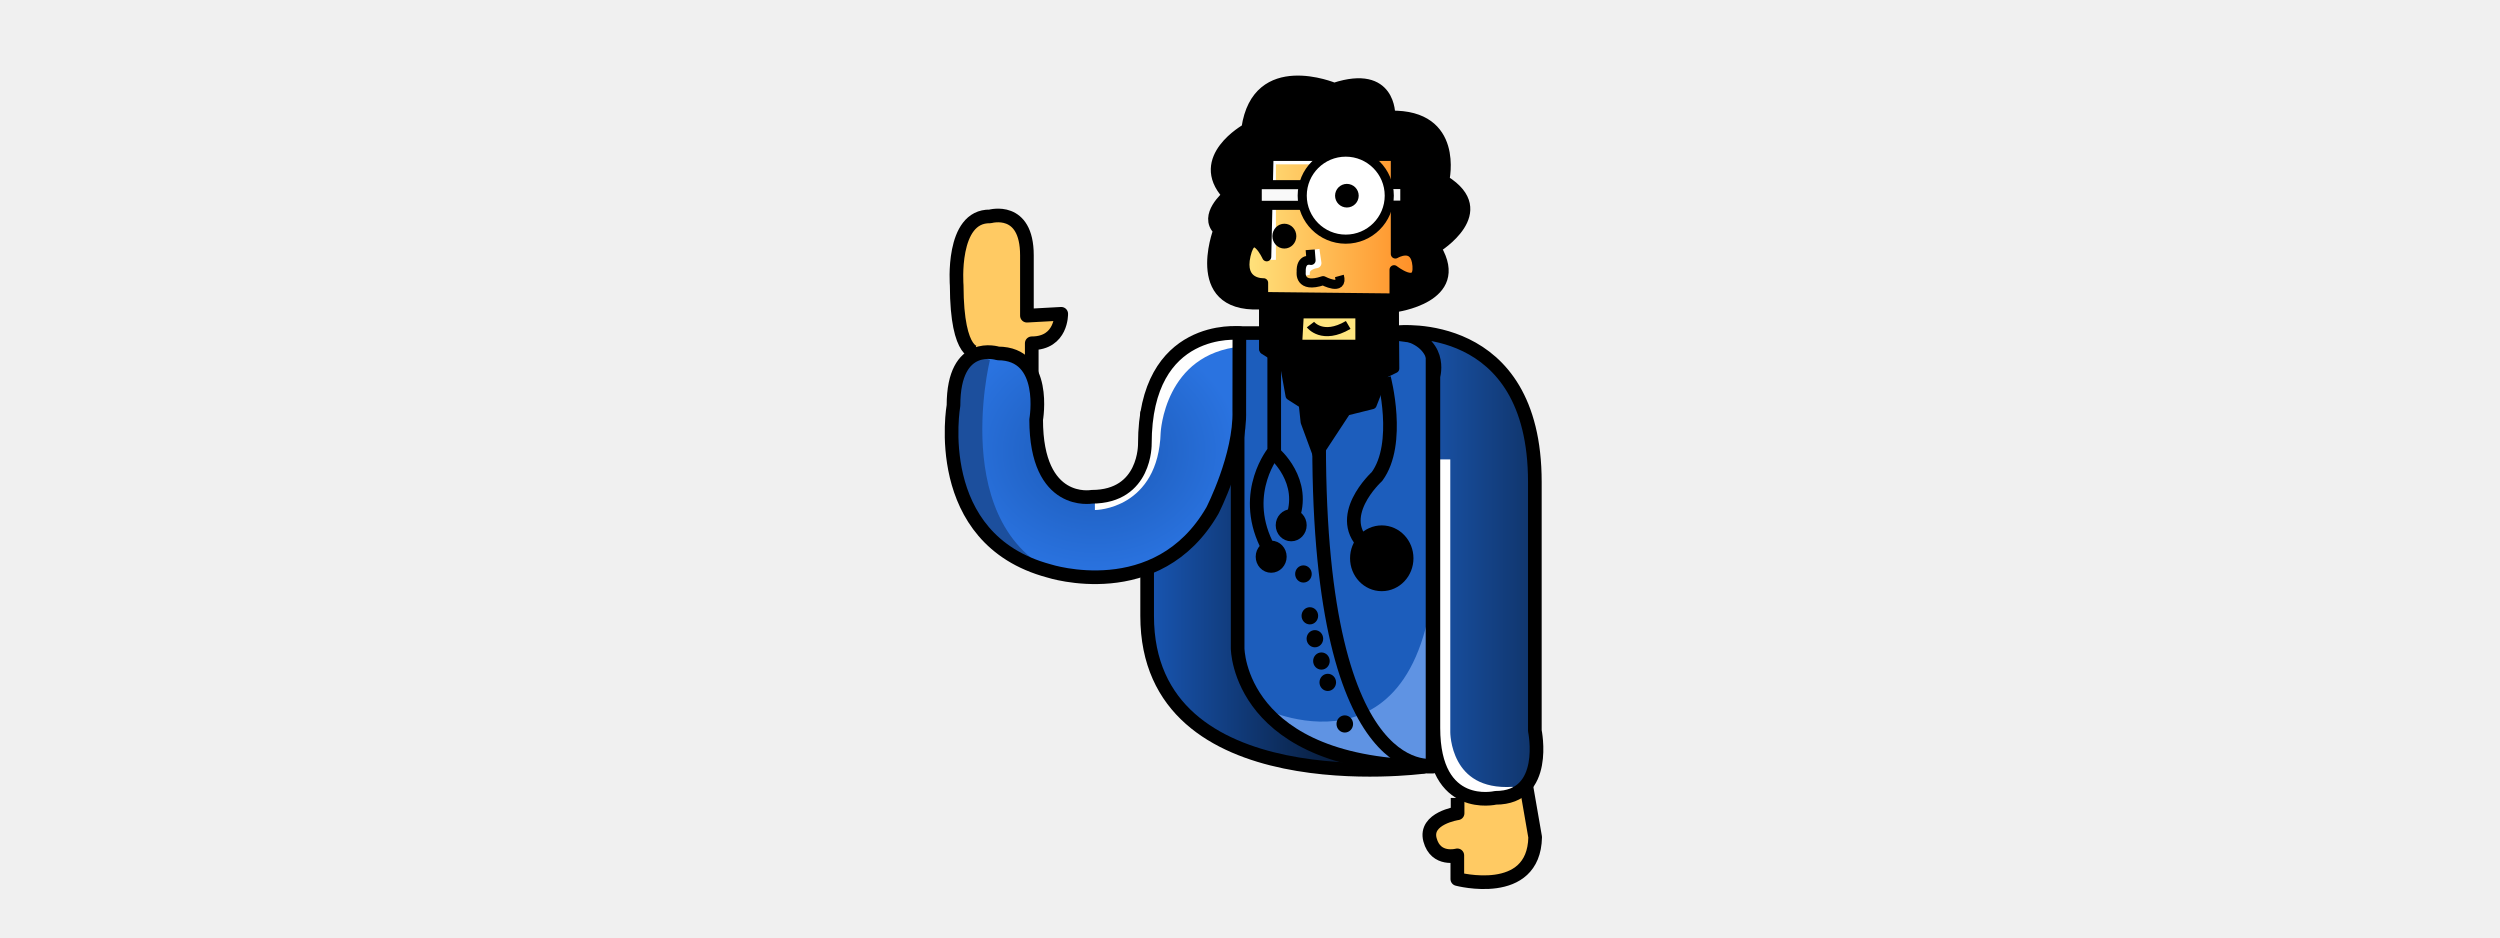
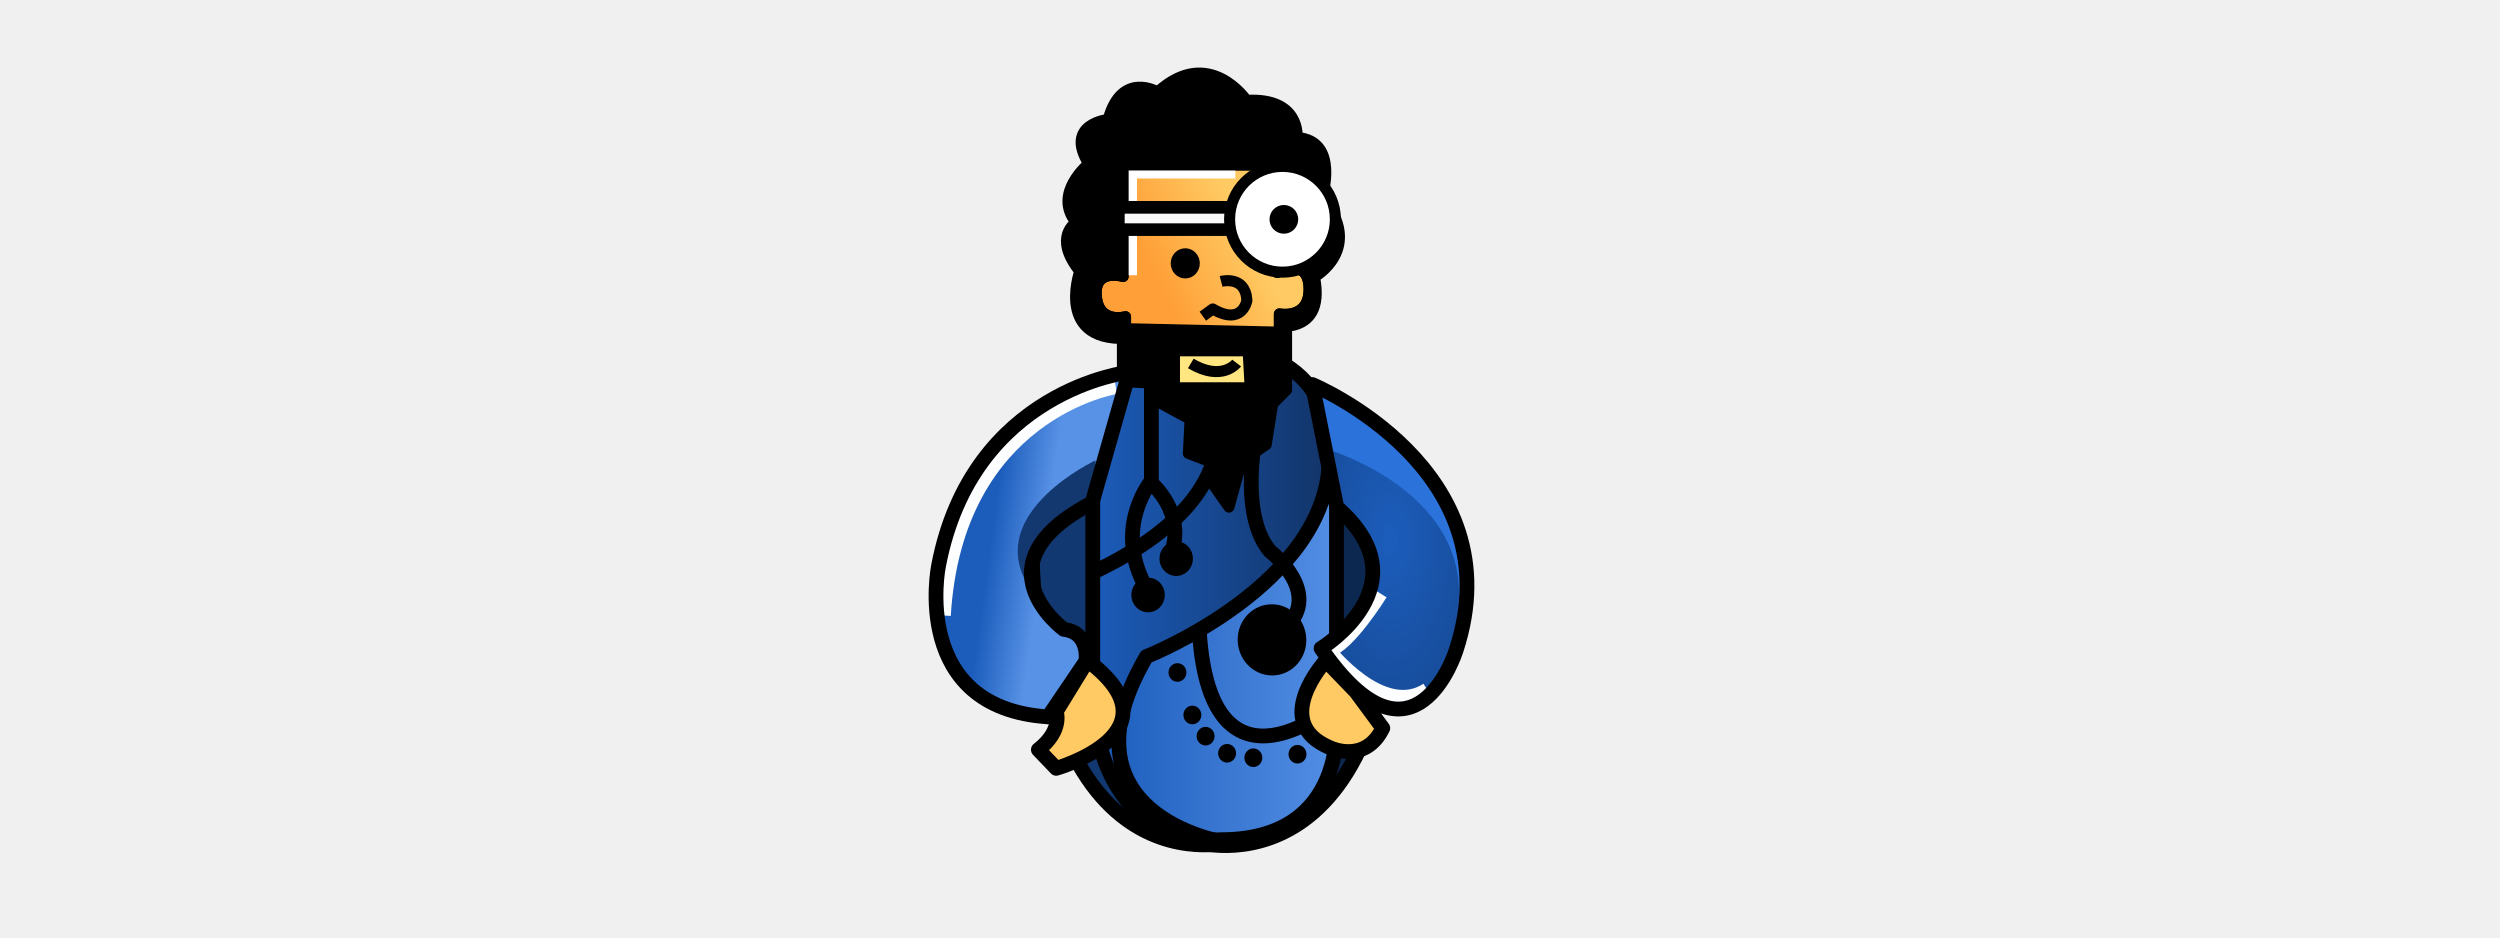
<svg xmlns="http://www.w3.org/2000/svg" xmlns:xlink="http://www.w3.org/1999/xlink" width="800" height="300" viewBox="0 0 211.667 79.375" version="1.1" id="svg1" xml:space="preserve">
  <defs id="defs1">
-     <linearGradient id="linearGradient16">
-       <stop style="stop-color:#1c5dbc;stop-opacity:1;" offset="0" id="stop17" />
-       <stop style="stop-color:#10356c;stop-opacity:1;" offset="1" id="stop18" />
+     <linearGradient xlink:href="#linearGradient41" id="linearGradient42" x1="553.308" y1="199.905" x2="627.496" y2="199.905" gradientUnits="userSpaceOnUse" gradientTransform="matrix(0.2872995,0,0,0.2872995,-61.80137,-1.285797)" />
+     <linearGradient id="linearGradient41">
+       <stop style="stop-color:#1c5dbc;stop-opacity:1;" offset="0" id="stop41" />
+       <stop style="stop-color:#5590e6;stop-opacity:1;" offset="1" id="stop42" />
    </linearGradient>
-     <linearGradient id="linearGradient15">
-       <stop style="stop-color:#1b58b4;stop-opacity:1;" offset="0" id="stop15" />
-       <stop style="stop-color:#2a73e0;stop-opacity:1;" offset="1" id="stop16" />
+     <linearGradient xlink:href="#linearGradient38-7" id="linearGradient40" x1="548.596" y1="181.977" x2="625.294" y2="181.977" gradientUnits="userSpaceOnUse" gradientTransform="matrix(0.2872995,0,0,0.2872995,-61.80137,-1.285797)" />
+     <linearGradient id="linearGradient38-7">
+       <stop style="stop-color:#1c5dbc;stop-opacity:1;" offset="0" id="stop39-5" />
+       <stop style="stop-color:#123366;stop-opacity:1;" offset="1" id="stop40" />
    </linearGradient>
-     <linearGradient id="linearGradient13">
-       <stop style="stop-color:#1958b7;stop-opacity:1;" offset="0" id="stop13" />
-       <stop style="stop-color:#000000;stop-opacity:1;" offset="1" id="stop14" />
+     <linearGradient xlink:href="#linearGradient51" id="linearGradient1-7" gradientUnits="userSpaceOnUse" x1="424.688" y1="71.361" x2="397.03" y2="85.358" gradientTransform="matrix(0.2872995,0,0,0.2872995,-12.71751,-2.439997)" />
+     <linearGradient id="linearGradient51">
+       <stop style="stop-color:#ffca63;stop-opacity:1;" offset="0" id="stop51" />
+       <stop style="stop-color:#ff9f37;stop-opacity:1;" offset="1" id="stop52" />
    </linearGradient>
-     <linearGradient xlink:href="#linearGradient24" id="linearGradient1" gradientUnits="userSpaceOnUse" x1="90.329" y1="25.313" x2="108.209" y2="25.313" gradientTransform="matrix(0.8585485,0,0,0.8585485,27.44187,-0.515892)" />
-     <linearGradient id="linearGradient24">
-       <stop style="stop-color:#ffe680;stop-opacity:1;" offset="0" id="stop24" />
-       <stop style="stop-color:#ff8c23;stop-opacity:1;" offset="1" id="stop25" />
+     <linearGradient xlink:href="#linearGradient31-3" id="linearGradient32" x1="519.713" y1="166.585" x2="535.961" y2="168.85" gradientUnits="userSpaceOnUse" gradientTransform="matrix(0.2872995,0,0,0.2872995,-61.80137,-1.285797)" />
+     <linearGradient id="linearGradient31-3">
+       <stop style="stop-color:#1c5dbc;stop-opacity:1;" offset="0" id="stop31-5" />
+       <stop style="stop-color:#5892e6;stop-opacity:1;" offset="1" id="stop32" />
    </linearGradient>
-     <linearGradient xlink:href="#linearGradient13" id="linearGradient14" x1="180.789" y1="192.846" x2="276.206" y2="192.846" gradientUnits="userSpaceOnUse" gradientTransform="matrix(0.2568449,0,0,0.2568449,50.11305,-1.925378)" />
-     <radialGradient xlink:href="#linearGradient15" id="radialGradient16" cx="166.154" cy="156.23" fx="166.154" fy="156.23" r="47.438" gradientTransform="matrix(0.2568449,0,0,0.2180772,50.11305,4.131302)" gradientUnits="userSpaceOnUse" />
-     <linearGradient xlink:href="#linearGradient16" id="linearGradient18" x1="264.05" y1="194.294" x2="309.969" y2="194.294" gradientUnits="userSpaceOnUse" gradientTransform="matrix(0.2568449,0,0,0.2568449,50.11305,-1.925378)" />
+     <radialGradient xlink:href="#linearGradient33" id="radialGradient34" cx="640.977" cy="167.182" fx="640.977" fy="167.182" r="25.797" gradientTransform="matrix(0.2872995,0,0,0.5753261,-61.63339,-49.92023)" gradientUnits="userSpaceOnUse" />
+     <linearGradient id="linearGradient33">
+       <stop style="stop-color:#1c5dbc;stop-opacity:1;" offset="0" id="stop33" />
+       <stop style="stop-color:#174d9b;stop-opacity:1;" offset="1" id="stop34" />
+     </linearGradient>
  </defs>
  <g id="layer1">
-     <path style="fill:url(#linearGradient14);stroke:#000000;stroke-width:1.156;stroke-linejoin:round;stroke-opacity:1" d="m 120.477,64.933 c 0,0 -23.352,3.108 -23.352,-12.783 V 35.028 l 8.653,-4.996 z" id="path7" />
-     <path style="fill:#1c5dbc;fill-opacity:1;stroke:none;stroke-width:1.156;stroke-linejoin:round;stroke-opacity:1" d="m 117.827,28.156 h -12.945 v 26.686 c 0,0 0.025,10.025 16.502,10.025 V 28.632 Z" id="path3" />
-     <path style="fill:#5f93e3;fill-opacity:1;stroke:none;stroke-width:1.156;stroke-linejoin:round;stroke-opacity:1" d="m 107.093,60.044 c 0,0 14.646,7.027 14.49,-15.204 l -0.364,20.04 c 0,0 -9.886,0.688 -14.126,-4.837 z" id="path22" />
-     <path style="fill:#000000;stroke:#000000;stroke-width:0.771;stroke-linejoin:round" d="m 118.083,26.058 c 0,0 6.107,-0.764 3.57,-5.046 0,0 5.026,-3.069 0.677,-5.773 0,0 1.277,-5.597 -4.586,-5.486 0,0 0.122,-3.966 -4.779,-2.36 0,0 -6.573,-2.758 -7.474,3.472 0,0 -4.501,2.492 -1.641,5.66 0,0 -2.03,1.699 -0.753,2.999 0,0 -2.645,6.961 4.167,6.247" id="path12-9" />
-     <path style="fill:url(#linearGradient1);stroke:none;stroke-width:0.771;stroke-linejoin:round" d="m 107.419,13.062 h 10.7 v 8.266 c 0,0 1.672,-1.006 1.832,0.994 0.16,2 -1.942,0.339 -1.942,0.339 v 6.711 h -11.047 v -5.607 c 0,0 -2.054,0.114 -1.482,-2.332 0.572,-2.446 1.747,0.132 1.747,0.132 z" id="path9-1" />
-     <path style="fill:none;fill-opacity:1;stroke:#ffffff;stroke-width:0.859;stroke-linejoin:round;stroke-dasharray:none;stroke-opacity:1" d="m 107.597,22.004 v -8.521 h 5.761" id="path31-2" />
-     <path style="fill:none;stroke:#000000;stroke-width:0.771;stroke-linejoin:round" d="m 107.441,13.238 h 10.7 v 8.266 c 0,0 1.672,-1.006 1.832,0.994 0.16,2 -1.942,0.339 -1.942,0.339 v 6.711 H 106.984 v -5.607 c 0,0 -2.054,0.114 -1.482,-2.332 0.572,-2.446 1.747,0.132 1.747,0.132 z" id="path9-0-7" />
-     <path style="fill:none;fill-opacity:1;stroke:#000000;stroke-width:1.156;stroke-linejoin:round;stroke-opacity:1" d="m 117.732,28.2 h -12.945 v 26.686 c 0,0 0.025,10.025 16.502,10.025 V 28.676 Z" id="path3-6" />
-     <path style="fill:#000000;stroke:#000000;stroke-width:0.771;stroke-linejoin:round" d="m 118.046,25.231 -11.018,-0.122 v 4.523 l 1.695,1.062 0.504,2.804 1.116,0.713 0.162,1.52 1.034,2.801 2.45,-3.728 2.189,-0.546 1.029,-2.625 0.882,-0.43 z" id="path10-0" />
-     <path style="fill:#ffe680;stroke:#000000;stroke-width:0.771;stroke-linejoin:round" d="m 110.007,26.57 h 5.133 v 2.577 h -5.278 z" id="path11-9-8" />
-     <path style="fill:none;fill-opacity:1;stroke:#ffffff;stroke-width:0.859;stroke-linejoin:round;stroke-dasharray:none;stroke-opacity:1" d="m 111.285,21.135 0.167,1.143 c 0,0 -1.163,0.133 -0.967,1.07" id="path32-3" />
-     <path style="fill:none;stroke:#000000;stroke-width:0.771;stroke-linejoin:round" d="m 110.931,21.15 0.072,0.897 c 0,0 -0.887,-0.24 -0.835,0.989 0,0 -0.207,1.428 1.858,0.727 0,0 1.741,0.921 1.376,-0.398" id="path13-6" />
-     <ellipse style="fill:#000000;stroke:#000000;stroke-width:0.771;stroke-linejoin:round" id="path15-6-9" cx="108.743" cy="19.993" rx="0.628" ry="0.666" />
-     <rect style="fill:#f9f9f9;stroke:#000000;stroke-width:0.771;stroke-linejoin:round" id="rect17-1" width="5.218" height="1.748" x="106.445" y="15.636" ry="0.272" />
-     <rect style="fill:#f9f9f9;stroke:#000000;stroke-width:0.771;stroke-linejoin:round" id="rect17-1-5" width="5.218" height="1.748" x="113.725" y="15.621" ry="0.272" />
-     <circle style="fill:#ffffff;stroke:#000000;stroke-width:0.771;stroke-linejoin:round" id="path16-2" cx="113.94" cy="16.564" r="3.685" />
-     <circle style="fill:#000000;stroke:#000000;stroke-width:0.771;stroke-linejoin:round" id="path17-6" cx="114.036" cy="16.569" r="0.615" />
-     <path style="fill:#ffe680;stroke:#000000;stroke-width:0.771;stroke-linejoin:round;stroke-dasharray:none" d="m 110.954,27.483 c 0,0 1.004,1.322 3.195,0.028" id="path19-8" />
-     <ellipse style="fill:#000000;stroke:#000000;stroke-width:0.534;stroke-linejoin:round" id="path15-6-2-8" cx="110.358" cy="48.596" rx="0.435" ry="0.461" />
-     <ellipse style="fill:#000000;stroke:#000000;stroke-width:0.534;stroke-linejoin:round" id="path15-6-2-8-3" cx="110.901" cy="52.138" rx="0.435" ry="0.461" />
-     <ellipse style="fill:#000000;stroke:#000000;stroke-width:0.534;stroke-linejoin:round" id="path15-6-2-8-3-6" cx="111.327" cy="54.078" rx="0.435" ry="0.461" />
-     <ellipse style="fill:#000000;stroke:#000000;stroke-width:0.534;stroke-linejoin:round" id="path15-6-2-8-3-6-6" cx="111.881" cy="55.968" rx="0.435" ry="0.461" />
-     <ellipse style="fill:#000000;stroke:#000000;stroke-width:0.534;stroke-linejoin:round" id="path15-6-2-8-3-6-6-4" cx="112.418" cy="57.775" rx="0.435" ry="0.461" />
-     <ellipse style="fill:#000000;stroke:#000000;stroke-width:0.534;stroke-linejoin:round" id="path15-6-2-8-3-6-6-4-6" cx="113.859" cy="61.295" rx="0.435" ry="0.461" />
-     <ellipse style="fill:#000000;stroke:#000000;stroke-width:0.997;stroke-linejoin:round" id="path15-6-2-3-2-5-4" cx="107.626" cy="47.135" rx="0.812" ry="0.861" />
-     <ellipse style="fill:#000000;stroke:#000000;stroke-width:0.997;stroke-linejoin:round" id="path15-6-2-3-2-5-4-4" cx="109.321" cy="44.47" rx="0.812" ry="0.861" />
-     <path style="fill:#ffca63;fill-opacity:1;stroke:#000000;stroke-width:1.156;stroke-linejoin:round;stroke-opacity:1" d="m 123.409,67.557 v 1.3 c 0,0 -2.825,0.418 -2.335,2.246 0.49,1.829 2.312,1.315 2.312,1.315 v 2.009 c 0,0 6.484,1.715 6.591,-3.544 l -0.829,-4.781" id="path9" />
-     <path style="fill:url(#linearGradient18);stroke:none;stroke-width:1.156;stroke-linejoin:round;stroke-opacity:1" d="m 117.933,28.244 c 0,0 11.653,-1.297 11.653,12.674 v 21.065 c 0,0 1.188,5.677 -3.325,5.677 0,0 -5.266,1.256 -5.266,-5.921 V 31.967 c 0,0 0.929,-3.068 -3.062,-3.724 z" id="path2" />
-     <path style="fill:#ffca63;fill-opacity:1;stroke:#000000;stroke-width:1.156;stroke-linejoin:round;stroke-opacity:1" d="m 82.77,29.854 c 0,0 -1.753,0.452 -1.77,-5.687 0,0 -0.486,-5.915 2.834,-5.844 0,0 3.112,-0.895 3.112,3.292 v 5.113 l 2.905,-0.16 c 0,0 0.065,2.496 -2.496,2.496 v 2.858" id="path8" />
-     <path style="fill:url(#radialGradient16);stroke:none;stroke-width:1.156;stroke-linejoin:round;stroke-opacity:1" d="m 104.973,27.874 c 0,0 -8.003,-0.85 -8.003,9.368 0,0 0.102,4.49 -4.49,4.49 0,0 -4.712,0.865 -4.712,-6.535 0,0 0.992,-5.601 -3.234,-5.601 0,0 -3.766,-1.228 -3.766,4.406 0,0 -2.014,11.303 8.088,14.009 0,0 9.164,2.977 13.834,-5.11 0,0 2.381,-4.633 2.275,-8.462 z" id="path6" />
-     <path style="fill:none;fill-opacity:1;stroke:#000000;stroke-width:1.156;stroke-linejoin:round;stroke-opacity:1" d="m 121.625,64.787 c 0,0 -9.94,2.467 -9.94,-27.158" id="path10" />
-     <path style="fill:none;fill-opacity:1;stroke:#fefefe;stroke-width:1.156;stroke-linejoin:round;stroke-opacity:1" d="m 92.7,42.605 c 0,0 4.807,-0.025 4.992,-5.995 0,0 0.31,-7.178 7.364,-7.85" id="path11" />
-     <path style="fill:#1c4f9d;fill-opacity:1;stroke:none;stroke-width:1.156;stroke-linejoin:round;stroke-opacity:1" d="m 83.811,30.487 c 0,0 -3.866,15.611 7.38,18.706 0,0 -14.724,-2.203 -9.882,-17.585 l 1.261,-1.636 z" id="path21" />
-     <path style="fill:none;fill-opacity:1;stroke:#000000;stroke-width:1.156;stroke-linejoin:round;stroke-opacity:1" d="m 104.934,28.202 c 0,0 -8.003,-0.85 -8.003,9.368 0,0 0.102,4.49 -4.49,4.49 0,0 -4.712,0.865 -4.712,-6.535 0,0 0.992,-5.601 -3.234,-5.601 0,0 -3.766,-1.228 -3.766,4.406 0,0 -2.014,11.303 8.088,14.009 0,0 9.164,2.977 13.834,-5.11 0,0 2.381,-4.633 2.275,-8.462 z" id="path6-1" />
-     <path style="fill:none;fill-opacity:1;stroke:#ffffff;stroke-width:1.156;stroke-linejoin:round;stroke-opacity:1" d="m 122.213,38.898 v 23.098 c 0,0 -0.038,5.577 5.91,5.199" id="path12" />
-     <path style="fill:none;fill-opacity:1;stroke:#000000;stroke-width:1.156;stroke-linejoin:round;stroke-opacity:1" d="m 118.298,28.131 c 0,0 11.653,-1.297 11.653,12.674 V 61.871 c 0,0 1.188,5.677 -3.325,5.677 0,0 -5.266,1.256 -5.266,-5.921 V 31.855 c 0,0 0.929,-3.068 -3.062,-3.724 z" id="path2-1" />
-     <path style="fill:none;fill-opacity:1;stroke:#000000;stroke-width:1.156;stroke-linejoin:round;stroke-opacity:1" d="m 107.884,28.928 v 9.278 c 0,0 -2.826,3.39 -0.674,7.85" id="path18" />
-     <path style="fill:none;fill-opacity:1;stroke:#000000;stroke-width:1.156;stroke-linejoin:round;stroke-opacity:1" d="m 107.853,38.349 c 0,0 2.854,2.377 1.516,5.694" id="path19" />
-     <path style="fill:none;fill-opacity:1;stroke:#000000;stroke-width:1.156;stroke-linejoin:round;stroke-opacity:1" d="m 117.184,32.005 c 0,0 1.464,5.534 -0.601,8.343 0,0 -3.828,3.488 -0.785,6.001" id="path20" />
-     <ellipse style="fill:#000000;stroke:#000000;stroke-width:2.042;stroke-linejoin:round" id="path15-6-2-3-2-5-6-3" cx="116.989" cy="47.268" rx="1.663" ry="1.764" />
+     <g id="g2" transform="matrix(0.9672987,0,0,0.9672987,-0.7876001,0.9798511)">
+       <path style="fill:#113871;fill-opacity:1;stroke:#000000;stroke-width:1.293;stroke-linejoin:round;stroke-opacity:1" d="m 108.502,72.698 c 0,0 -19.799,5.462 -17.171,-35.238 l 9.262,-0.58 z" id="path31-2" />
+       <path style="fill:#0c2850;fill-opacity:1;stroke:#000000;stroke-width:1.293;stroke-linejoin:round;stroke-opacity:1" d="m 105.828,72.759 c 0,0 19.799,5.462 17.171,-35.238 l -9.262,-0.58 z" id="path31-6" />
+       <path style="fill:url(#linearGradient42);stroke:#000000;stroke-width:1.293;stroke-linejoin:round;stroke-opacity:1" d="M 117.795,39.793 V 61.753 c 0,0 1.184,10.732 -10.11,10.732 0,0 -10.913,1.107 -9.796,-14.573 z" id="path24-9" />
+       <path style="fill:url(#linearGradient40);stroke:#000000;stroke-width:1.293;stroke-linejoin:round;stroke-opacity:1" d="m 106.609,29.366 c 0,0 -10.147,-1.246 -10.147,9.584 v 20.263 c 0,0 -0.615,13.459 11.366,13.459 0,0 -14.74,-2.394 -6.67,-16.215 0,0 16.006,-6.324 16.006,-17.415 0,0 1.192,-9.675 -10.556,-9.675 z" id="path23-1" />
+       <path style="fill:#000000;stroke:#000000;stroke-width:0.969;stroke-linejoin:round;stroke-dasharray:none" d="m 111.421,27.371 c 0,0 5.584,1.574 4.447,-4.143 0,0 4.435,-2.444 0.674,-7.018 0,0 1.548,-4.923 -2.196,-5.186 0,0 0.366,-3.531 -4.422,-3.252 0,0 -3.28,-4.84 -7.779,-0.736 0,0 -3.166,-1.901 -4.333,2.405 0,0 -3.877,0.382 -1.704,3.882 0,0 -3.202,2.592 -1.099,5.138 0,0 -2.103,1.235 0.315,4.271 0,0 -2.485,7.03 5.53,5.714" id="path26-0" />
+       <path style="fill:url(#linearGradient1-7);fill-opacity:1;stroke:#000000;stroke-width:0.969;stroke-linejoin:round;stroke-dasharray:none" d="M 112.589,13.421 H 99.118 v 9.768 c 0,0 -2.552,-0.765 -2.348,1.71 0.204,2.475 2.56,1.81 2.56,1.81 v 3.404 h 13.469 v -3.647 c 0,0 2.675,0.519 2.598,-2.275 -0.076,-2.794 -2.787,-1.355 -2.787,-1.355 z" id="path1-6-2" />
+       <path style="fill:none;fill-opacity:1;stroke:#ffffff;stroke-width:1.293;stroke-linejoin:round;stroke-dasharray:none;stroke-opacity:1" d="m 99.688,23.078 v -9.116 h 9.253" id="path62-8" />
+       <path style="fill:none;fill-opacity:1;stroke:#000000;stroke-width:1.293;stroke-linejoin:round;stroke-opacity:1" d="m 105.361,30.737 c 0,0 8.529,10.224 -9.079,18.443" id="path30" />
+       <path style="fill:none;fill-opacity:1;stroke:#000000;stroke-width:0.969;stroke-linejoin:round;stroke-dasharray:none" d="M 112.59,13.421 H 99.118 v 9.768 c 0,0 -2.552,-0.765 -2.348,1.71 0.204,2.475 2.56,1.81 2.56,1.81 v 3.404 h 13.469 v -3.647 c 0,0 2.675,0.519 2.599,-2.275 -0.076,-2.794 -2.787,-1.355 -2.787,-1.355 z" id="path1-8-9" />
+       <ellipse style="fill:#000000;stroke:#000000;stroke-width:0.969;stroke-linejoin:round" id="path15-6-26" cx="104.559" cy="22.039" rx="0.789" ry="0.837" />
+       <rect style="fill:#f9f9f9;stroke:#000000;stroke-width:1.108;stroke-linejoin:round;stroke-dasharray:none" id="rect17-6-9" width="11.908" height="1.95" x="98.701" y="17.137" ry="0.303" />
+       <circle style="fill:#ffffff;stroke:#000000;stroke-width:0.969;stroke-linejoin:round" id="path16-9-6" cx="113.069" cy="18.18" r="4.63" />
+       <circle style="fill:#000000;stroke:#000000;stroke-width:0.969;stroke-linejoin:round" id="path17-3-4" cx="113.19" cy="18.186" r="0.772" />
+       <path style="fill:none;stroke:#000000;stroke-width:0.969;stroke-linejoin:round;stroke-dasharray:none" d="m 107.695,23.619 c 0,0 2.146,-0.576 2.258,1.674 0,0 -0.39,2.26 -2.986,0.738 l -0.871,0.633" id="path46-5" />
+       <path style="fill:#000000;stroke:#000000;stroke-width:0.969;stroke-linejoin:round;stroke-dasharray:none" d="m 99.058,27.752 v 4.625 l 2.703,0.152 0.152,1.496 3.071,1.661 -0.152,2.987 2.066,0.797 v 1.792 l 1.486,2.11 1.108,-4.003 2.151,-1.464 0.566,-3.564 1.217,-1.229 v -5.039 z" id="path5-0" />
+       <path style="fill:#ffe680;stroke:#000000;stroke-width:0.969;stroke-linejoin:round" d="m 110.062,29.691 h -6.45 v 3.237 h 6.632 z" id="path11-9-4" />
+       <path style="fill:#ffe680;stroke:#000000;stroke-width:0.969;stroke-linejoin:round;stroke-dasharray:none" d="m 109.059,30.765 c 0,0 -1.261,1.661 -4.015,0.035" id="path19-2-8" />
+       <path style="fill:url(#linearGradient32);fill-opacity:1;stroke:none;stroke-width:1.293;stroke-linejoin:round;stroke-opacity:1" d="m 99.604,31.804 c 0,0 -13.751,1.51 -16.692,16.957 0,0 -2.538,12.454 9.596,13.217 l 3.304,-4.879 c 0,0 0.378,-2.51 -1.93,-2.779 0,0 -7.827,-5.715 2.474,-11.082 z" id="path25-7" />
+       <path style="fill:#ffca63;fill-opacity:1;stroke:#000000;stroke-width:1.293;stroke-linejoin:round;stroke-opacity:1" d="m 93.261,61.266 c 0,0 0.627,1.625 -1.56,3.342 l 1.565,1.632 c 0,0 11.082,-3.157 2.735,-9.437 z" id="path26" />
+       <path style="fill:url(#radialGradient34);fill-opacity:1;stroke:none;stroke-width:1.293;stroke-linejoin:round;stroke-opacity:1" d="m 115.754,32.069 c 0,0 17.801,7.411 12.581,23.275 0,0 -3.628,11.658 -11.815,-0.187 0,0 9.195,-5.578 1.374,-12.363 z" id="path27" />
+       <path style="fill:none;fill-opacity:1;stroke:#000000;stroke-width:1.293;stroke-linejoin:round;stroke-opacity:1" d="m 117.919,60.49 c 0,0 -11.118,9.668 -12.128,-6.198" id="path29" />
+       <path style="fill:#ffca63;fill-opacity:1;stroke:#000000;stroke-width:1.293;stroke-linejoin:round;stroke-opacity:1" d="m 116.86,56.804 c 0,0 -4.949,5.395 0.365,7.628 0,0 3.069,1.474 4.625,-1.709 l -2.349,-3.179 z" id="path28" />
+       <path style="fill:none;fill-opacity:1;stroke:#000000;stroke-width:1.293;stroke-linejoin:round;stroke-opacity:1" d="m 110.589,37.992 c 0,0 -1.146,6.3 1.404,9.25 0,0 4.576,3.552 1.404,6.623" id="path20-1" />
+       <ellipse style="fill:#000000;stroke:#000000;stroke-width:2.285;stroke-linejoin:round" id="path15-6-2-3-2-5-6-3-5" cx="-107.473" cy="63.652" rx="1.86" ry="1.973" transform="matrix(-0.9968964,0.0787243,0.0787243,0.9968964,0,0)" />
+       <ellipse style="fill:#000000;stroke:#000000;stroke-width:1.115;stroke-linejoin:round" id="path15-6-2-3-2-5-4-0" cx="101.305" cy="51.066" rx="0.908" ry="0.963" />
+       <ellipse style="fill:#000000;stroke:#000000;stroke-width:1.115;stroke-linejoin:round" id="path15-6-2-3-2-5-4-0-1" cx="103.766" cy="47.883" rx="0.908" ry="0.963" />
+       <path style="fill:none;fill-opacity:1;stroke:#000000;stroke-width:1.293;stroke-linejoin:round;stroke-opacity:1" d="m 101.594,30.7 v 10.378 c 0,0 -3.162,3.791 -0.754,8.78" id="path18-9" />
+       <path style="fill:none;fill-opacity:1;stroke:#000000;stroke-width:1.293;stroke-linejoin:round;stroke-opacity:1" d="m 101.56,41.238 c 0,0 3.193,2.659 1.695,6.369" id="path19-1" />
+       <ellipse style="fill:#000000;stroke:#000000;stroke-width:0.597;stroke-linejoin:round" id="path15-6-2-8-3-6-6-4-7" cx="103.875" cy="57.848" rx="0.486" ry="0.516" />
+       <ellipse style="fill:#000000;stroke:#000000;stroke-width:0.597;stroke-linejoin:round" id="path15-6-2-8-3-6-6-4-7-6" cx="105.181" cy="61.568" rx="0.486" ry="0.516" />
+       <ellipse style="fill:#000000;stroke:#000000;stroke-width:0.597;stroke-linejoin:round" id="path15-6-2-8-3-6-6-4-7-6-9" cx="106.339" cy="63.423" rx="0.486" ry="0.516" />
+       <ellipse style="fill:#000000;stroke:#000000;stroke-width:0.597;stroke-linejoin:round" id="path15-6-2-8-3-6-6-4-7-6-9-2" cx="108.221" cy="64.921" rx="0.486" ry="0.516" />
+       <ellipse style="fill:#000000;stroke:#000000;stroke-width:0.597;stroke-linejoin:round" id="path15-6-2-8-3-6-6-4-7-6-9-2-0" cx="110.518" cy="65.31" rx="0.486" ry="0.516" />
+       <ellipse style="fill:#000000;stroke:#000000;stroke-width:0.597;stroke-linejoin:round" id="path15-6-2-8-3-6-6-4-7-6-9-2-0-0" cx="114.382" cy="65.003" rx="0.486" ry="0.516" />
+       <path style="fill:none;fill-opacity:1;stroke:#fdfeff;stroke-width:1.293;stroke-linejoin:round;stroke-opacity:1" d="m 98.471,32.833 c 0,0 -14.01,2.215 -15.082,20.028" id="path42-0" />
+       <path style="fill:none;fill-opacity:1;stroke:#fdfeff;stroke-width:1.293;stroke-linejoin:round;stroke-opacity:1" d="m 121.631,50.931 c 0,0 -2.863,4.621 -4.568,4.957 0,0 4.728,6.087 8.696,3.489" id="path43-9" />
+       <path style="fill:#133870;fill-opacity:1;stroke:none;stroke-width:1.293;stroke-linejoin:round;stroke-opacity:1" d="m 96.697,39.286 c 0,0 -9.503,4.454 -6.046,10.671 0,0 0.427,-5.641 6.25,-6.778 z" id="path44" />
+       <path style="fill:none;fill-opacity:1;stroke:#000000;stroke-width:1.293;stroke-linejoin:round;stroke-opacity:1" d="m 99.655,31.56 c 0,0 -13.751,1.51 -16.692,16.957 0,0 -2.538,12.454 9.596,13.217 l 3.304,-4.879 c 0,0 0.378,-2.51 -1.93,-2.779 0,0 -7.827,-5.715 2.474,-11.082 z" id="path25-6" />
+       <path style="fill:#2b72db;fill-opacity:1;stroke:none;stroke-width:1.293;stroke-linejoin:round;stroke-opacity:1" d="m 116.229,33.129 0.896,5.237 c 0,0 13.177,3.877 11.196,14.745 0,0 4.248,-13.1 -12.092,-19.981 z" id="path45" />
+       <path style="fill:none;fill-opacity:1;stroke:#000000;stroke-width:1.293;stroke-linejoin:round;stroke-opacity:1" d="m 115.679,32.646 c 0,0 17.801,7.411 12.581,23.275 0,0 -3.628,11.658 -11.815,-0.187 0,0 9.195,-5.578 1.374,-12.363 z" id="path27-8" />
+     </g>
  </g>
</svg>
